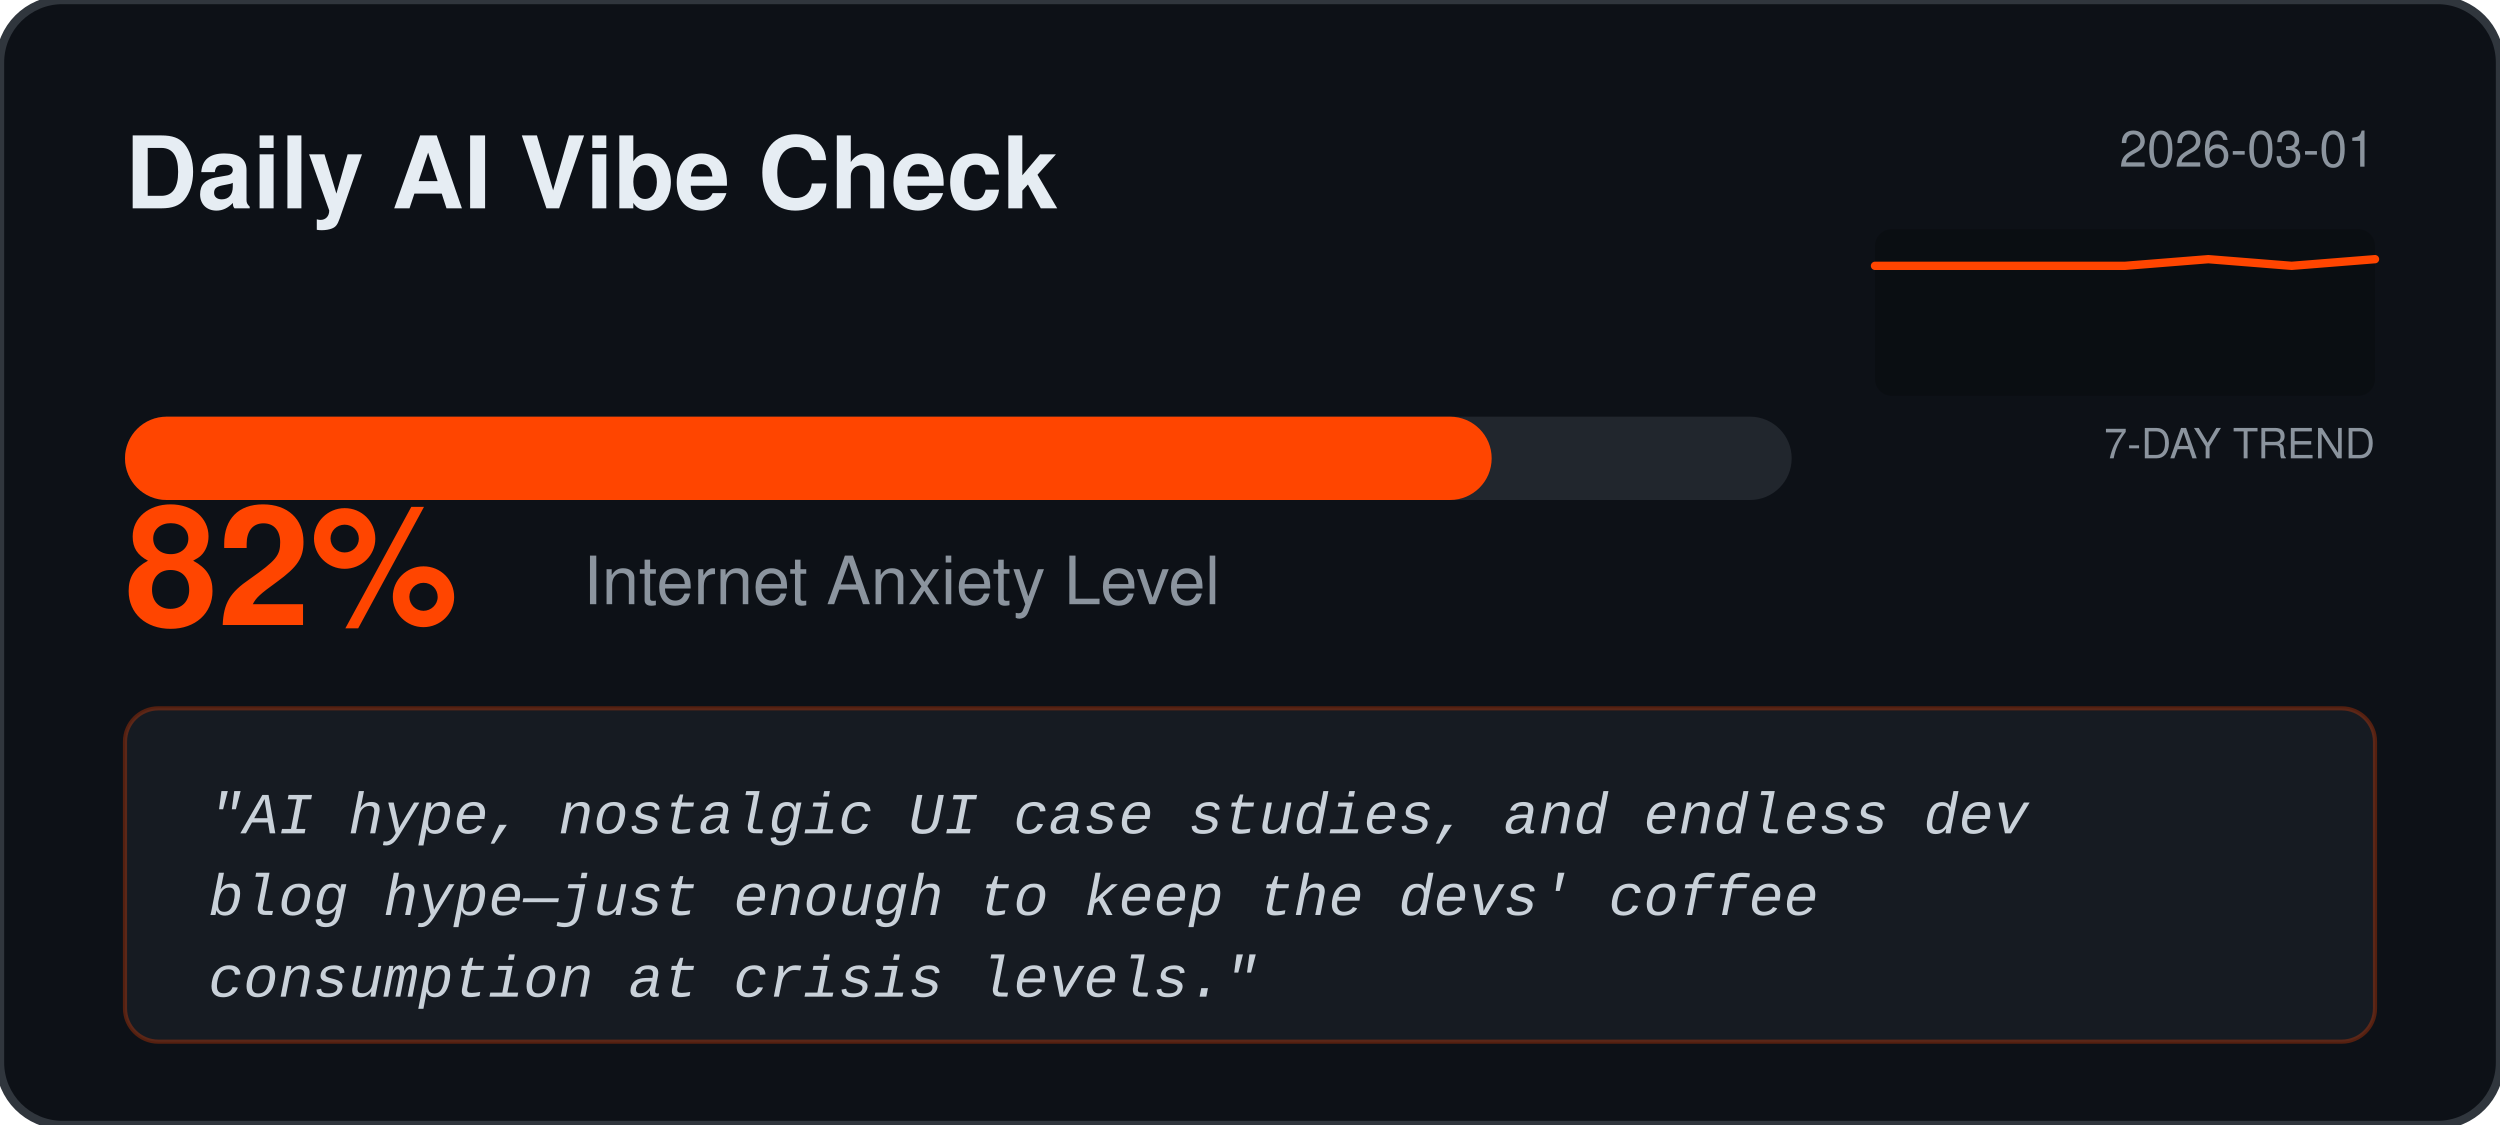
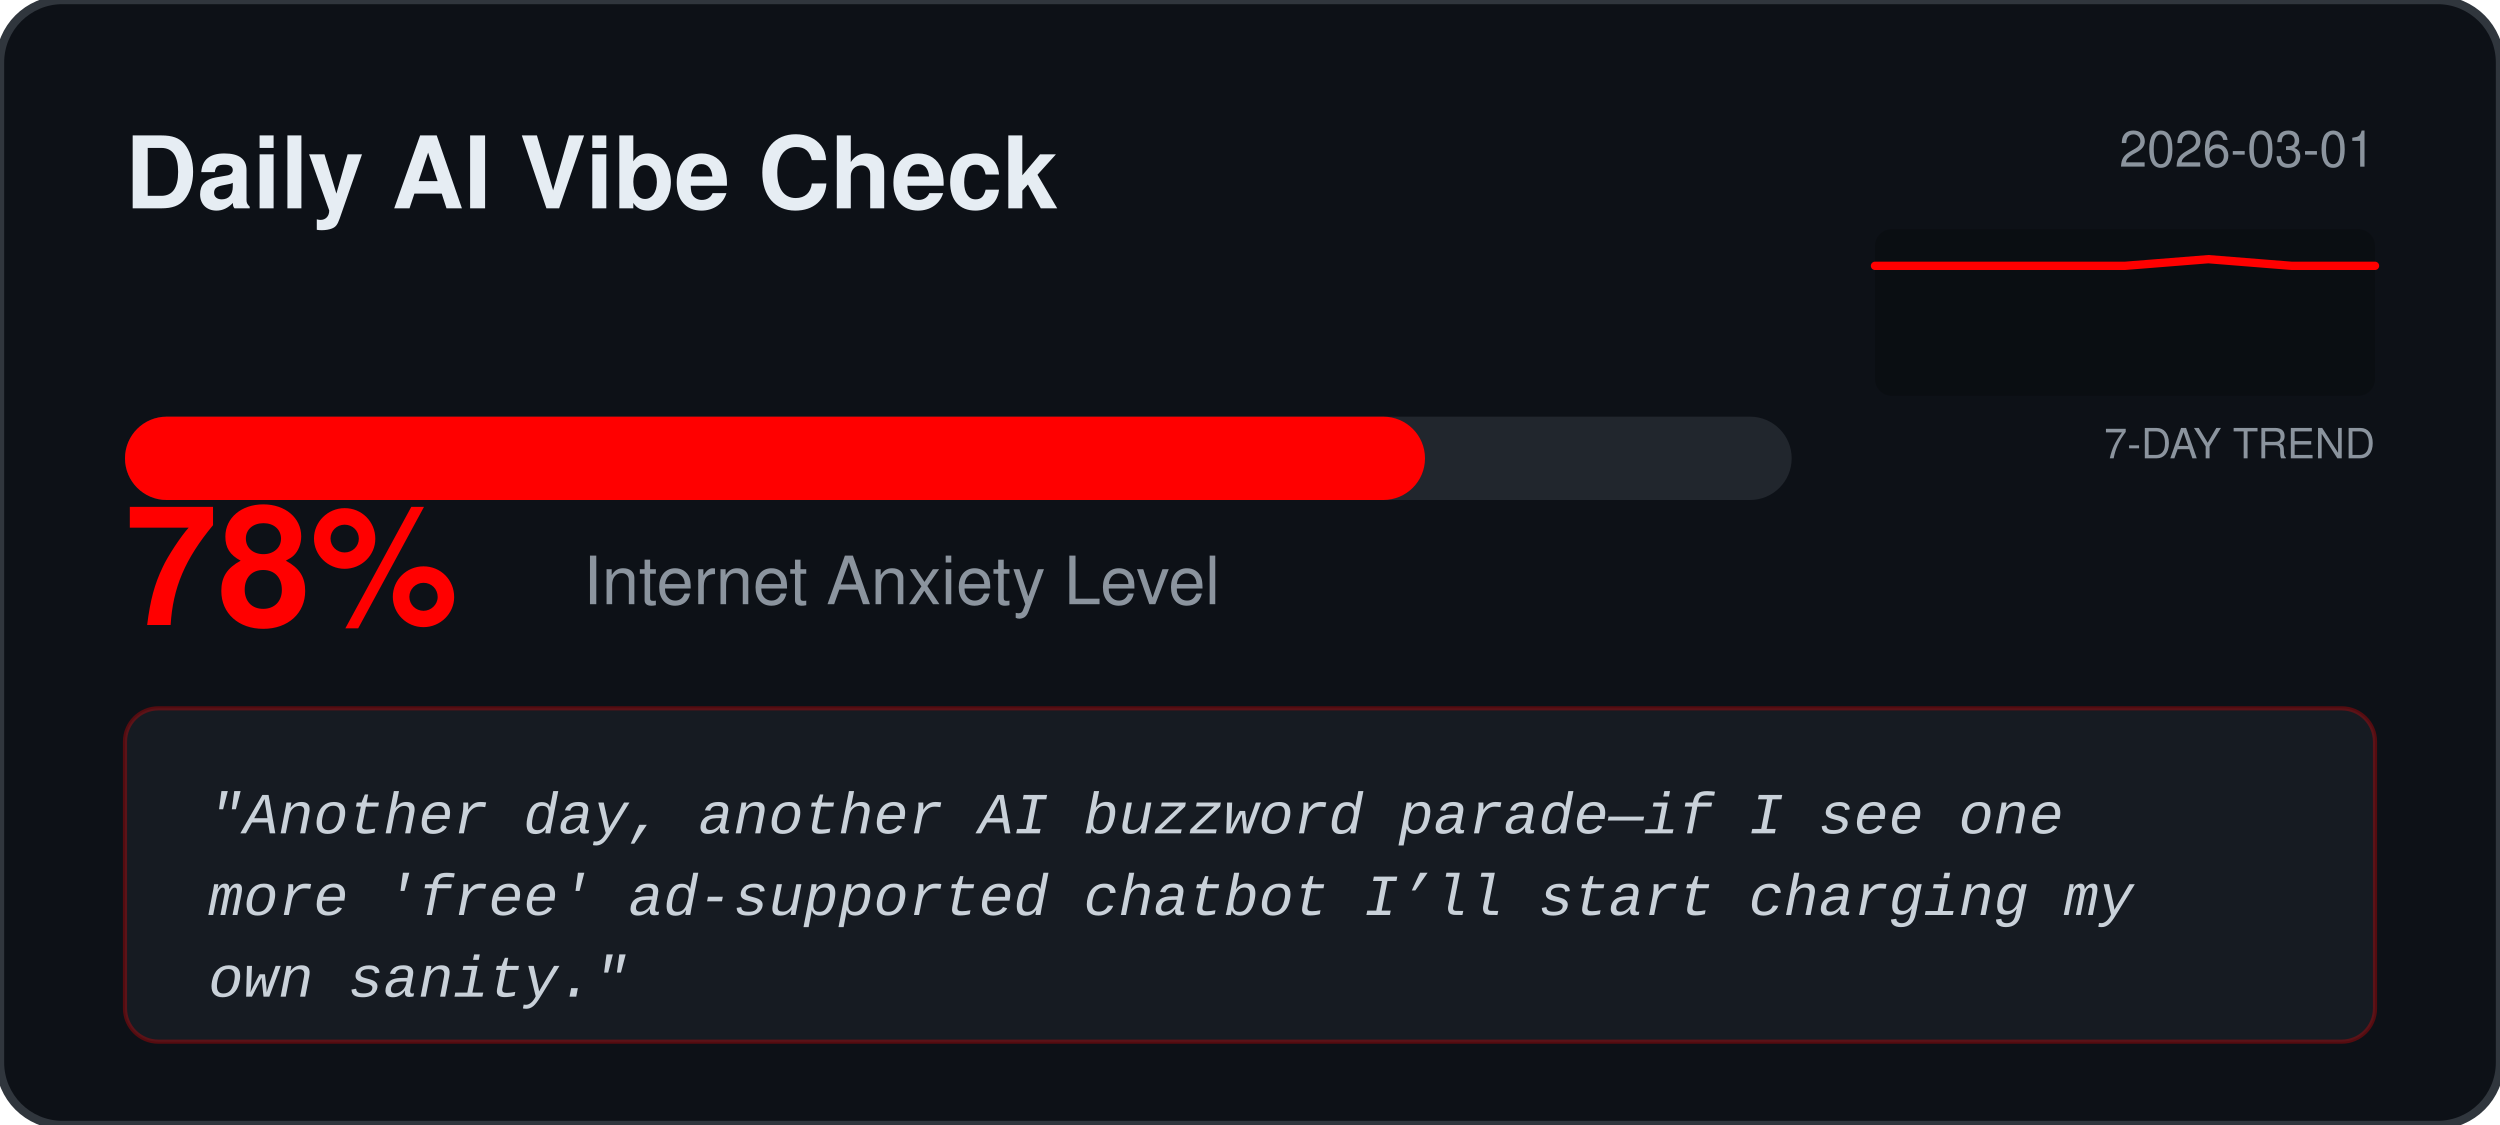
<svg xmlns="http://www.w3.org/2000/svg" width="600" height="270" viewBox="0 0 600 270" fill="none">
  <rect width="600" height="270" rx="15" fill="#0D1117" stroke="#30363D" stroke-width="2" />
  <text x="30" y="50" fill="#E6EDF3" font-family="Segoe UI, Helvetica, sans-serif" font-weight="bold" font-size="24">Daily AI Vibe Check</text>
  <text x="570" y="40" fill="#8B949E" font-family="Segoe UI, Helvetica, sans-serif" font-size="12" text-anchor="end">2026-03-01</text>
  <rect x="450" y="55" width="120" height="40" fill="#000000" fill-opacity="0.2" rx="4" />
  <text x="570" y="110" fill="#8B949E" font-family="Segoe UI, Helvetica, sans-serif" font-size="10" text-anchor="end">7-DAY TREND</text>
-   <polyline points="450.0,63.8 470.0,63.8 490.0,63.8 510.0,63.8 530.0,62.2 550.0,63.8 570.0,62.2" fill="none" stroke="#FF4500" stroke-width="2" stroke-linecap="round" stroke-linejoin="round" />
+   <polyline points="450.0,63.8 470.0,63.8 490.0,63.8 510.0,63.8 530.0,62.2 550.0,63.8 570.0,63.8" fill="none" stroke="#FF0000" stroke-width="2" stroke-linecap="round" stroke-linejoin="round" />
  <rect x="30" y="100" width="400" height="20" rx="10" fill="#21262D" />
-   <rect x="30" y="100" width="328.0" height="20" rx="10" fill="#FF4500" />
-   <text x="30" y="150" fill="#FF4500" font-family="Segoe UI, Helvetica, sans-serif" font-weight="bold" font-size="40">82%</text>
+   <rect x="30" y="100" width="312.0" height="20" rx="10" fill="#FF0000" />
+   <text x="30" y="150" fill="#FF0000" font-family="Segoe UI, Helvetica, sans-serif" font-weight="bold" font-size="40">78%</text>
  <text x="140" y="145" fill="#8B949E" font-family="Segoe UI, Helvetica, sans-serif" font-size="16">Internet Anxiety Level</text>
-   <rect x="30" y="170" width="540" height="80" rx="8" fill="#161B22" stroke="#FF4500" stroke-opacity="0.3" />
+   <rect x="30" y="170" width="540" height="80" rx="8" fill="#161B22" stroke="#FF0000" stroke-opacity="0.3" />
  <text x="50" y="200" fill="#C9D1D9" font-family="Courier New, monospace" font-size="14" font-style="italic">
-     <tspan x="50" dy="0">"AI hype, nostalgic UI case studies, and endless dev</tspan>
-     <tspan x="50" dy="1.4em">blog hype—just enough to keep the devs' coffee</tspan>
-     <tspan x="50" dy="1.4em">consumption at crisis levels."</tspan>
+     <tspan x="50" dy="0">"Another day, another AI buzzword parade—if I see one</tspan>
+     <tspan x="50" dy="1.4em">more 'free' ad‑supported chatbot I’ll start charging my</tspan>
+     <tspan x="50" dy="1.4em">own sanity."</tspan>
  </text>
</svg>
